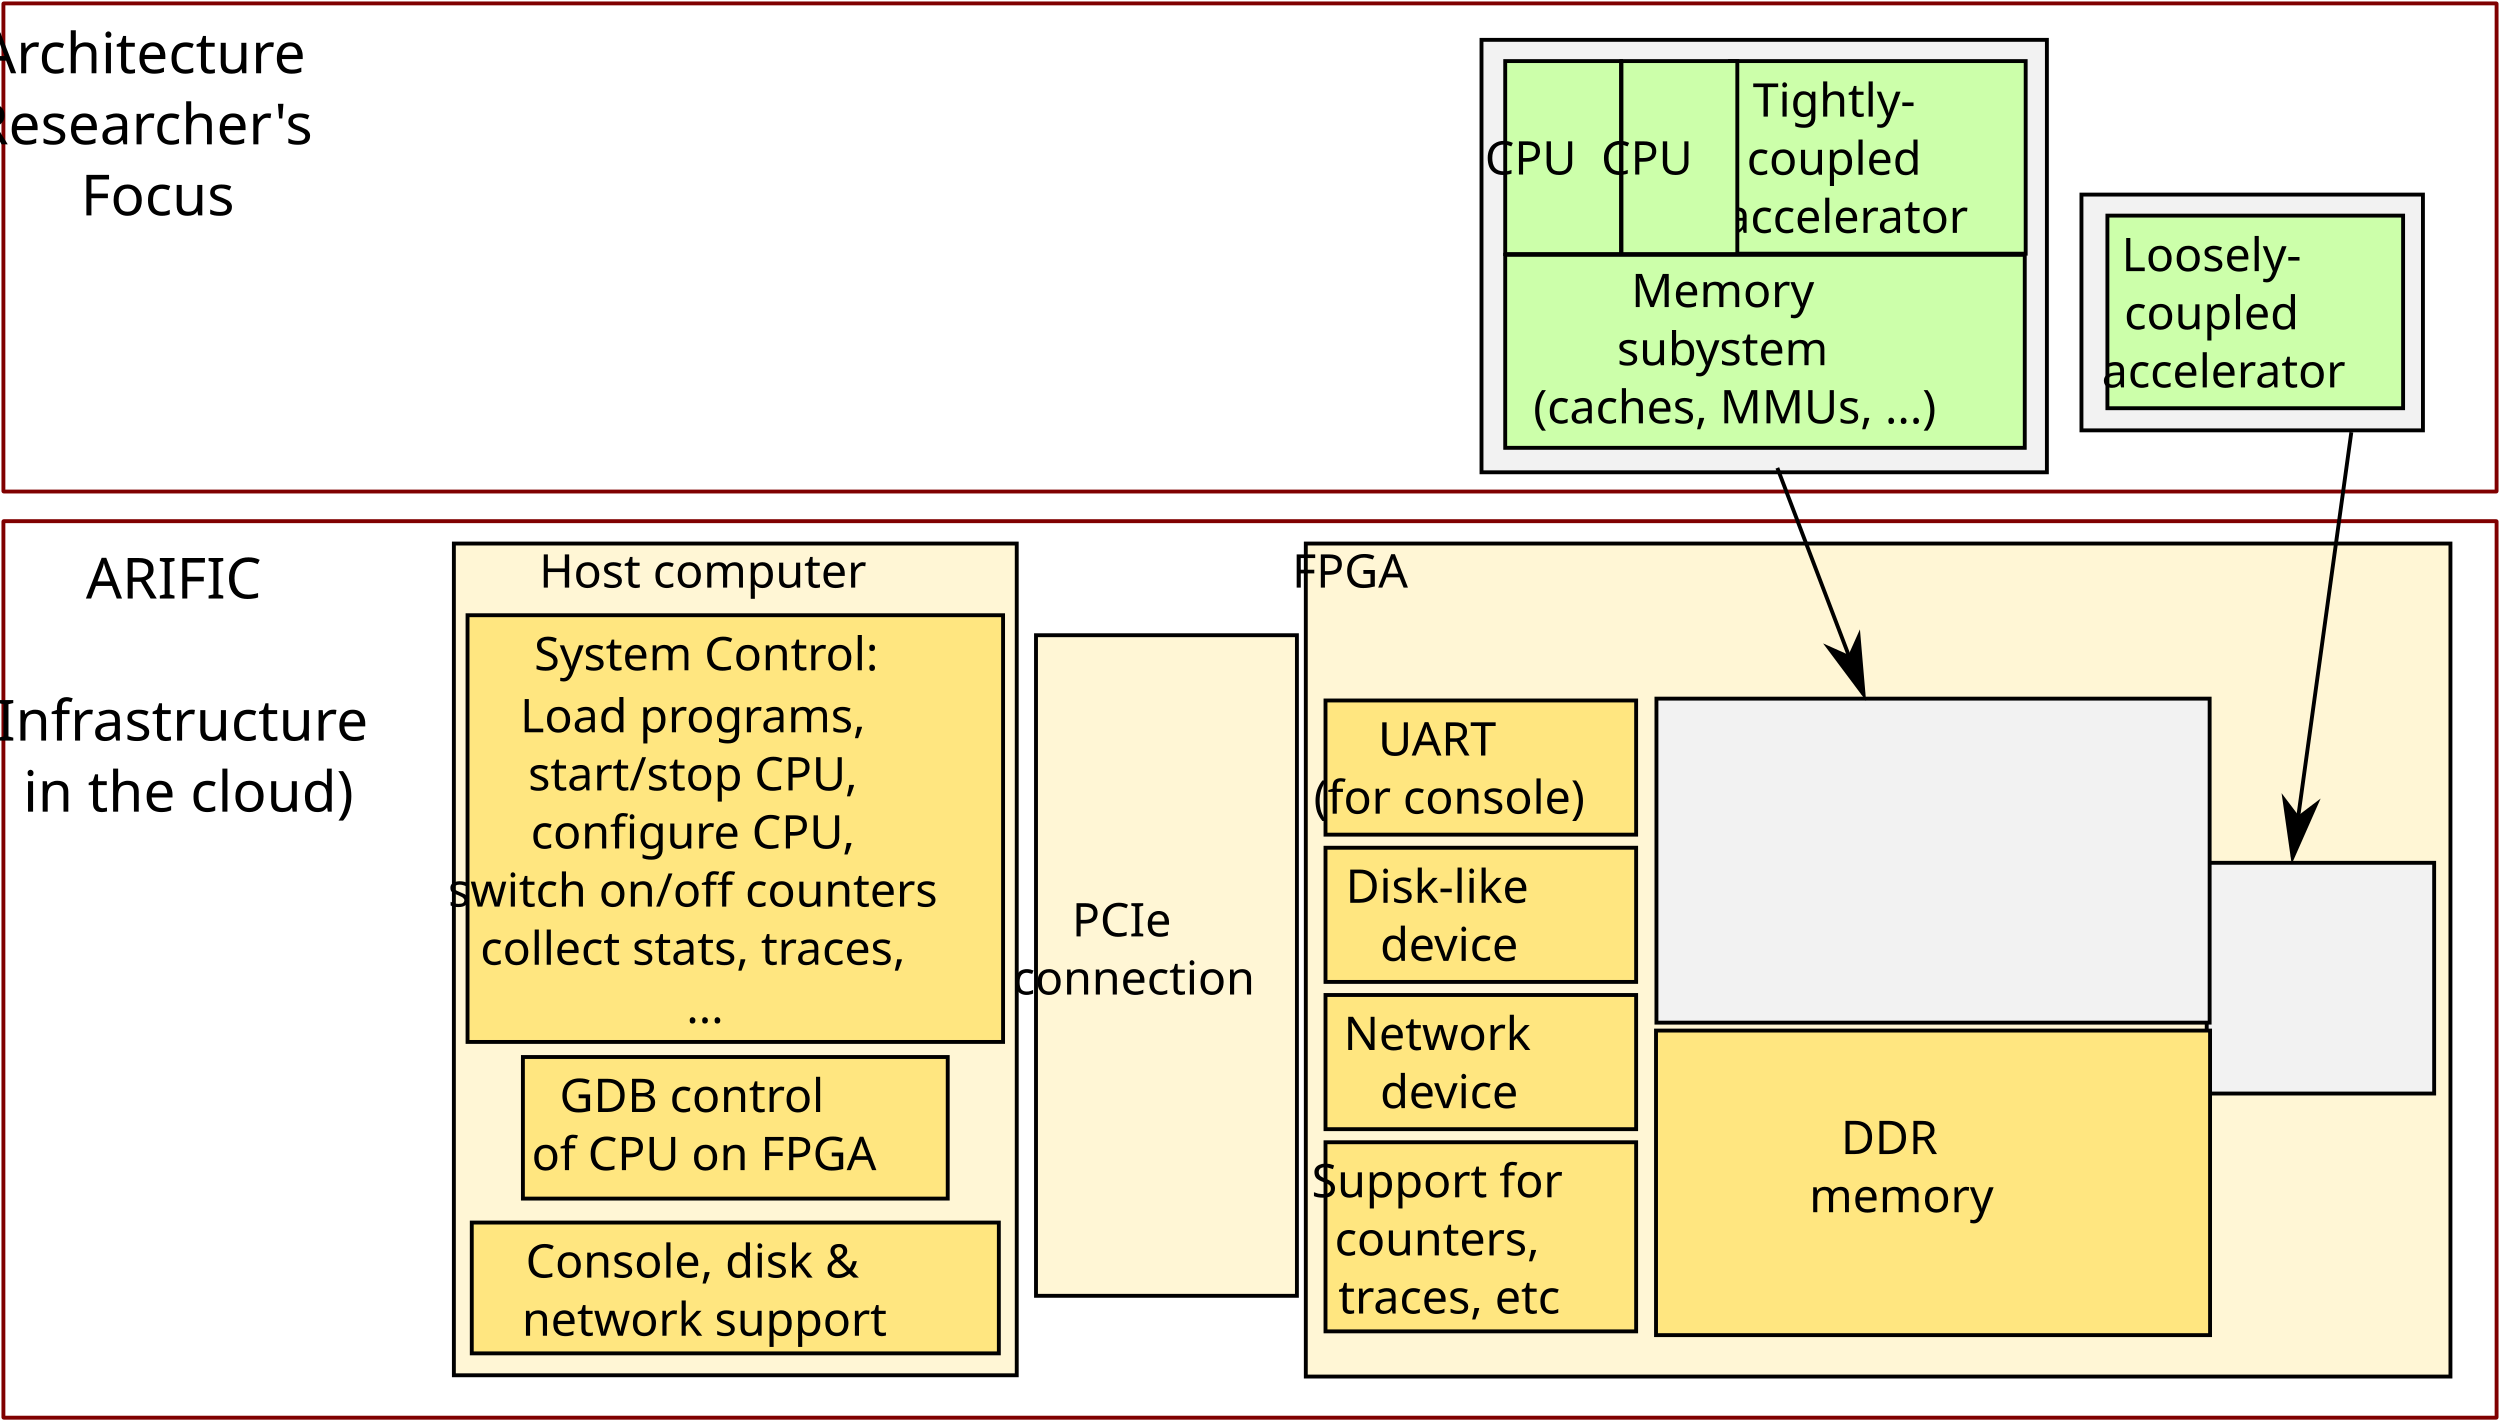
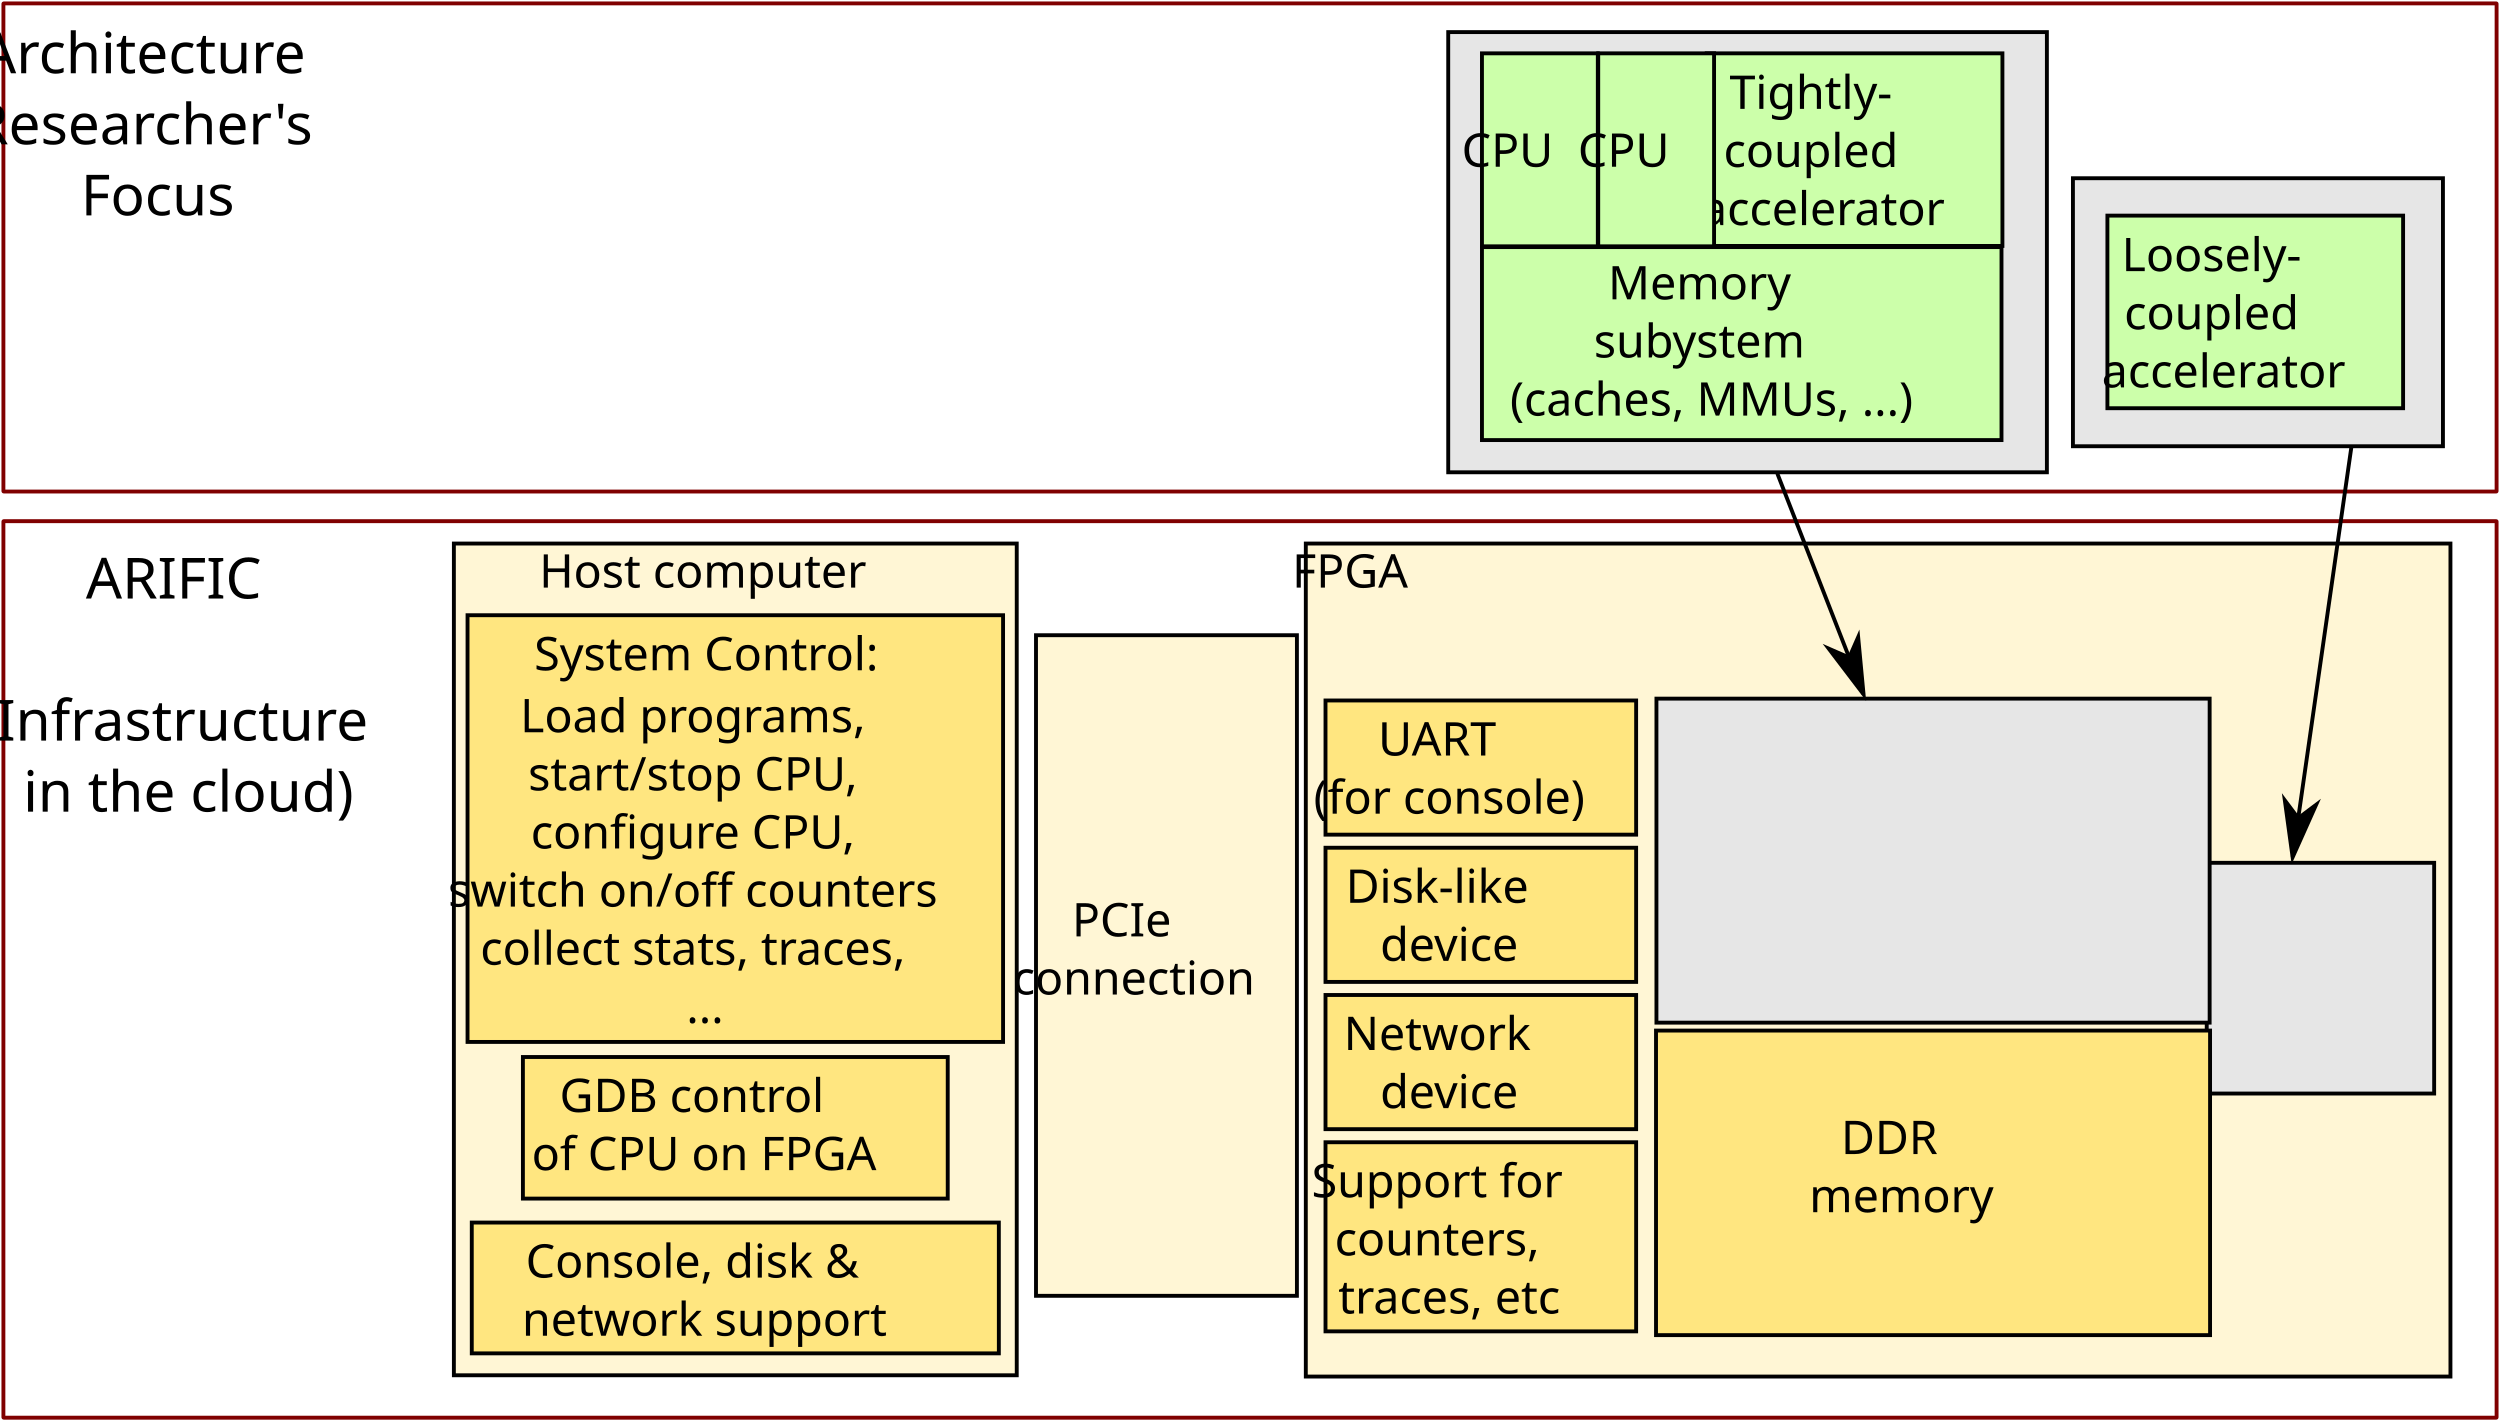
<svg xmlns="http://www.w3.org/2000/svg" width="170.689mm" height="97.028mm" viewBox="0 0 170.689 97.028" version="1.1" id="svg5">
  <defs id="defs2">
    <marker style="overflow:visible;" id="marker15745" refX="0.0" refY="0.0" orient="auto">
      <path transform="scale(0.8) rotate(180) translate(12.5,0)" style="fill-rule:evenodd;fill:context-stroke;stroke:context-stroke;stroke-width:1.0pt;" d="M 0.0,0.0 L 5.0,-5.0 L -12.5,0.0 L 5.0,5.0 L 0.0,0.0 z " id="path15487" />
    </marker>
    <marker style="overflow:visible" id="Arrow1Lend" refX="0" refY="0" orient="auto">
      <path transform="matrix(-0.8,0,0,-0.8,-10,0)" style="fill:context-stroke;fill-rule:evenodd;stroke:context-stroke;stroke-width:1pt" d="M 0,0 5,-5 -12.5,0 5,5 Z" id="path86018" />
    </marker>
    <marker style="overflow:visible" id="Arrow1Mend" refX="0" refY="0" orient="auto">
      <path transform="matrix(-0.4,0,0,-0.4,-4,0)" style="fill:context-stroke;fill-rule:evenodd;stroke:context-stroke;stroke-width:1pt" d="M 0,0 5,-5 -12.5,0 5,5 Z" id="path86024" />
    </marker>
  </defs>
  <g id="layer1" transform="translate(-20.69551,-51.08027)">
-     <rect style="fill:#000000;fill-opacity:0;stroke:#800000;stroke-width:0.265;stroke-linecap:round;stroke-miterlimit:4;stroke-dasharray:none" id="rect940" width="170.224" height="61.212" x="20.928" y="86.663" rx="0.023" ry="0.023" />
-     <rect style="fill:#000000;fill-opacity:0;stroke:#800000;stroke-width:0.265;stroke-linecap:round;stroke-miterlimit:4;stroke-dasharray:none" id="rect1017" width="170.224" height="33.326" x="20.928" y="51.313" rx="0.023" ry="0.023" />
-     <rect style="opacity:1;fill:#f2f2f2;stroke:#000000;stroke-width:0.265" id="rect69871" width="23.315" height="16.097" x="162.808" y="64.366" ry="0" rx="0" />
-     <rect style="opacity:1;fill:#f2f2f2;stroke:#000000;stroke-width:0.265" id="rect69869" width="38.602" height="29.525" x="121.846" y="53.801" ry="0" rx="0" />
+     <rect style="fill:#f2f2f2;fill-opacity:0;stroke:#800000;stroke-width:0.265;stroke-linecap:round;stroke-miterlimit:4;stroke-dasharray:none" id="rect940" width="170.224" height="61.212" x="20.928" y="86.663" rx="0.023" ry="0.023" />
+     <rect style="fill:#f2f2f2;fill-opacity:0;stroke:#800000;stroke-width:0.265;stroke-linecap:round;stroke-miterlimit:4;stroke-dasharray:none" id="rect1017" width="170.224" height="33.326" x="20.928" y="51.313" rx="0.023" ry="0.023" />
+     <rect style="opacity:1;fill:#e6e6e6;stroke:#000000;stroke-width:0.265;fill-opacity:1" id="rect69871" width="25.263" height="18.299" x="162.226" y="63.249" ry="0" rx="0" />
+     <rect style="opacity:1;fill:#e6e6e6;fill-opacity:1;stroke:#000000;stroke-width:0.265" id="rect69869" width="40.874" height="30.054" x="119.574" y="53.272" ry="0" rx="0" />
    <rect style="opacity:1;fill:#fff6d5;stroke:#000000;stroke-width:0.265" id="rect27352" width="78.151" height="56.874" x="109.85" y="88.191" ry="0" rx="0" />
-     <rect style="opacity:1;fill:#f2f2f2;stroke:#000000;stroke-width:0.265" id="rect45668" width="15.528" height="15.753" x="171.361" y="109.989" ry="0" rx="0" />
-     <rect style="opacity:1;fill:#f2f2f2;stroke:#000000;stroke-width:0.265" id="rect26085" width="37.77" height="22.122" x="133.79" y="98.78" ry="0" rx="0" />
-     <rect style="opacity:1;fill:#ccffaa;stroke:#000000;stroke-width:0.265" id="rect31" width="7.91" height="13.176" x="123.465" y="55.251" ry="0" rx="0" />
-     <text xml:space="preserve" style="font-style:normal;font-weight:normal;font-size:3.175px;line-height:1.25;font-family:sans-serif;text-align:center;letter-spacing:0px;word-spacing:0px;text-anchor:middle;opacity:1;fill:#000000;fill-opacity:1;stroke:none;stroke-width:0.265" x="127.269" y="62.994" id="text1699">
-       <tspan id="tspan1697" style="font-size:3.175px;text-align:center;text-anchor:middle;stroke-width:0.265" x="127.269" y="62.994">CPU</tspan>
+     <rect style="opacity:1;fill:#e6e6e6;stroke:#000000;stroke-width:0.265" id="rect45668" width="15.528" height="15.753" x="171.361" y="109.989" ry="0" rx="0" />
+     <rect style="opacity:1;fill:#e6e6e6;stroke:#000000;stroke-width:0.265" id="rect26085" width="37.77" height="22.122" x="133.79" y="98.78" ry="0" rx="0" />
+     <rect style="opacity:1;fill:#ccffaa;stroke:#000000;stroke-width:0.265" id="rect31" width="7.91" height="13.176" x="121.877" y="54.722" ry="0" rx="0" />
+     <text xml:space="preserve" style="font-style:normal;font-weight:normal;font-size:3.175px;line-height:1.25;font-family:sans-serif;text-align:center;letter-spacing:0px;word-spacing:0px;text-anchor:middle;opacity:1;fill:#000000;fill-opacity:1;stroke:none;stroke-width:0.265" x="125.682" y="62.465" id="text1699">
+       <tspan id="tspan1697" style="font-size:3.175px;text-align:center;text-anchor:middle;stroke-width:0.265" x="125.682" y="62.465">CPU</tspan>
    </text>
-     <rect style="opacity:1;fill:#ccffaa;stroke:#000000;stroke-width:0.265" id="rect14251" width="20.189" height="13.15" x="138.811" y="55.251" ry="0" rx="0" />
-     <text xml:space="preserve" style="font-style:normal;font-weight:normal;font-size:3.175px;line-height:1.25;font-family:sans-serif;text-align:center;letter-spacing:0px;word-spacing:0px;text-anchor:middle;opacity:1;fill:#000000;fill-opacity:1;stroke:none;stroke-width:0.265" x="148.81" y="59.041" id="text14255">
-       <tspan id="tspan14253" style="font-size:3.175px;text-align:center;text-anchor:middle;stroke-width:0.265" x="148.81" y="59.041">Tightly-</tspan>
-       <tspan style="font-size:3.175px;text-align:center;text-anchor:middle;stroke-width:0.265" x="148.81" y="63.009" id="tspan14665">coupled</tspan>
-       <tspan style="font-size:3.175px;text-align:center;text-anchor:middle;stroke-width:0.265" x="148.81" y="66.978" id="tspan14757">accelerator</tspan>
+     <rect style="opacity:1;fill:#ccffaa;stroke:#000000;stroke-width:0.265" id="rect14251" width="20.189" height="13.15" x="137.223" y="54.722" ry="0" rx="0" />
+     <text xml:space="preserve" style="font-style:normal;font-weight:normal;font-size:3.175px;line-height:1.25;font-family:sans-serif;text-align:center;letter-spacing:0px;word-spacing:0px;text-anchor:middle;opacity:1;fill:#000000;fill-opacity:1;stroke:none;stroke-width:0.265" x="147.222" y="58.512" id="text14255">
+       <tspan id="tspan14253" style="font-size:3.175px;text-align:center;text-anchor:middle;stroke-width:0.265" x="147.222" y="58.512">Tightly-</tspan>
+       <tspan style="font-size:3.175px;text-align:center;text-anchor:middle;stroke-width:0.265" x="147.222" y="62.48" id="tspan14665">coupled</tspan>
+       <tspan style="font-size:3.175px;text-align:center;text-anchor:middle;stroke-width:0.265" x="147.222" y="66.449" id="tspan14757">accelerator</tspan>
    </text>
-     <rect style="opacity:1;fill:#ccffaa;stroke:#000000;stroke-width:0.265" id="rect20313" width="35.472" height="13.176" x="123.465" y="68.48" ry="0" rx="0" />
-     <text xml:space="preserve" style="font-style:normal;font-weight:normal;font-size:3.175px;line-height:1.25;font-family:sans-serif;text-align:center;letter-spacing:0px;word-spacing:0px;text-anchor:middle;opacity:1;fill:#000000;fill-opacity:1;stroke:none;stroke-width:0.265" x="141.2" y="72.047" id="text20317">
-       <tspan id="tspan20315" style="font-size:3.175px;text-align:center;text-anchor:middle;stroke-width:0.265" x="141.2" y="72.047">Memory</tspan>
-       <tspan style="font-size:3.175px;text-align:center;text-anchor:middle;stroke-width:0.265" x="141.2" y="76.016" id="tspan21348">subystem</tspan>
-       <tspan style="font-size:3.175px;text-align:center;text-anchor:middle;stroke-width:0.265" x="141.2" y="79.985" id="tspan21922">(caches, MMUs, ...)</tspan>
+     <rect style="opacity:1;fill:#ccffaa;stroke:#000000;stroke-width:0.265" id="rect20313" width="35.472" height="13.176" x="121.877" y="67.951" ry="0" rx="0" />
+     <text xml:space="preserve" style="font-style:normal;font-weight:normal;font-size:3.175px;line-height:1.25;font-family:sans-serif;text-align:center;letter-spacing:0px;word-spacing:0px;text-anchor:middle;opacity:1;fill:#000000;fill-opacity:1;stroke:none;stroke-width:0.265" x="139.613" y="71.518" id="text20317">
+       <tspan id="tspan20315" style="font-size:3.175px;text-align:center;text-anchor:middle;stroke-width:0.265" x="139.613" y="71.518">Memory</tspan>
+       <tspan style="font-size:3.175px;text-align:center;text-anchor:middle;stroke-width:0.265" x="139.613" y="75.487" id="tspan21348">subystem</tspan>
+       <tspan style="font-size:3.175px;text-align:center;text-anchor:middle;stroke-width:0.265" x="139.613" y="79.455" id="tspan21922">(caches, MMUs, ...)</tspan>
    </text>
    <rect style="opacity:1;fill:#ffe680;stroke:#000000;stroke-width:0.265" id="rect27498" width="37.828" height="20.794" x="133.761" y="121.443" ry="0" rx="0" />
    <text xml:space="preserve" style="font-style:normal;font-weight:normal;font-size:3.175px;line-height:1.25;font-family:sans-serif;text-align:center;letter-spacing:0px;word-spacing:0px;text-anchor:middle;opacity:1;fill:#000000;fill-opacity:1;stroke:none;stroke-width:0.265" x="152.578" y="129.873" id="text27502">
      <tspan id="tspan27500" style="font-size:3.175px;text-align:center;text-anchor:middle;stroke-width:0.265" x="152.578" y="129.873">DDR</tspan>
      <tspan style="font-size:3.175px;text-align:center;text-anchor:middle;stroke-width:0.265" x="152.578" y="133.841" id="tspan29316">memory</tspan>
    </text>
    <rect style="opacity:1;fill:#ccffaa;stroke:#000000;stroke-width:0.265" id="rect43004" width="20.189" height="13.15" x="164.58" y="65.802" ry="0" rx="0" />
    <text xml:space="preserve" style="font-style:normal;font-weight:normal;font-size:3.175px;line-height:1.25;font-family:sans-serif;text-align:center;letter-spacing:0px;word-spacing:0px;text-anchor:middle;opacity:1;fill:#000000;fill-opacity:1;stroke:none;stroke-width:0.265" x="174.58" y="69.592" id="text43012">
      <tspan id="tspan43006" style="font-size:3.175px;text-align:center;text-anchor:middle;stroke-width:0.265" x="174.58" y="69.592">Loosely-</tspan>
      <tspan style="font-size:3.175px;text-align:center;text-anchor:middle;stroke-width:0.265" x="174.58" y="73.56" id="tspan43008">coupled</tspan>
      <tspan style="font-size:3.175px;text-align:center;text-anchor:middle;stroke-width:0.265" x="174.58" y="77.529" id="tspan43010">accelerator</tspan>
    </text>
    <rect style="opacity:1;fill:#ffe680;stroke:#000000;stroke-width:0.265" id="rect45915" width="21.209" height="9.161" x="111.195" y="98.906" ry="0" rx="0" />
    <text xml:space="preserve" style="font-style:normal;font-weight:normal;font-size:3.175px;line-height:1.25;font-family:sans-serif;text-align:center;letter-spacing:0px;word-spacing:0px;text-anchor:middle;opacity:1;fill:#000000;fill-opacity:1;stroke:none;stroke-width:0.265" x="121.707" y="102.662" id="text45921">
      <tspan style="font-size:3.175px;text-align:center;text-anchor:middle;stroke-width:0.265" x="121.707" y="102.662" id="tspan46277">UART</tspan>
      <tspan style="font-size:3.175px;text-align:center;text-anchor:middle;stroke-width:0.265" x="121.707" y="106.63" id="tspan46343">(for console)</tspan>
    </text>
    <rect style="opacity:1;fill:#ffe680;stroke:#000000;stroke-width:0.265" id="rect47655" width="21.209" height="9.161" x="111.195" y="108.96" ry="0" rx="0" />
    <text xml:space="preserve" style="font-style:normal;font-weight:normal;font-size:3.175px;line-height:1.25;font-family:sans-serif;text-align:center;letter-spacing:0px;word-spacing:0px;text-anchor:middle;opacity:1;fill:#000000;fill-opacity:1;stroke:none;stroke-width:0.265" x="121.707" y="112.716" id="text47661">
      <tspan style="font-size:3.175px;text-align:center;text-anchor:middle;stroke-width:0.265" x="121.707" y="112.716" id="tspan48215">Disk-like</tspan>
      <tspan style="font-size:3.175px;text-align:center;text-anchor:middle;stroke-width:0.265" x="121.707" y="116.684" id="tspan48273">device</tspan>
    </text>
    <rect style="opacity:1;fill:#ffe680;stroke:#000000;stroke-width:0.265" id="rect47663" width="21.209" height="9.161" x="111.195" y="119.014" ry="0" rx="0" />
    <text xml:space="preserve" style="font-style:normal;font-weight:normal;font-size:3.175px;line-height:1.25;font-family:sans-serif;text-align:center;letter-spacing:0px;word-spacing:0px;text-anchor:middle;opacity:1;fill:#000000;fill-opacity:1;stroke:none;stroke-width:0.265" x="121.707" y="122.77" id="text47669">
      <tspan style="font-size:3.175px;text-align:center;text-anchor:middle;stroke-width:0.265" x="121.707" y="122.77" id="tspan47667">Network</tspan>
      <tspan style="font-size:3.175px;text-align:center;text-anchor:middle;stroke-width:0.265" x="121.707" y="126.738" id="tspan50647">device</tspan>
    </text>
    <rect style="opacity:1;fill:#ffe680;stroke:#000000;stroke-width:0.265" id="rect54147" width="21.209" height="12.912" x="111.195" y="129.068" ry="0" rx="0" />
    <text xml:space="preserve" style="font-style:normal;font-weight:normal;font-size:3.175px;line-height:1.25;font-family:sans-serif;text-align:center;letter-spacing:0px;word-spacing:0px;text-anchor:middle;opacity:1;fill:#000000;fill-opacity:1;stroke:none;stroke-width:0.265" x="121.707" y="132.824" id="text54153">
      <tspan style="font-size:3.175px;text-align:center;text-anchor:middle;stroke-width:0.265" x="121.707" y="132.824" id="tspan54151">Support for</tspan>
      <tspan style="font-size:3.175px;text-align:center;text-anchor:middle;stroke-width:0.265" x="121.707" y="136.793" id="tspan56301">counters,</tspan>
      <tspan style="font-size:3.175px;text-align:center;text-anchor:middle;stroke-width:0.265" x="121.707" y="140.761" id="tspan56573">traces, etc</tspan>
    </text>
    <rect style="opacity:1;fill:#fff6d5;stroke:#000000;stroke-width:0.265" id="rect58135" width="38.43" height="56.787" x="51.684" y="88.191" ry="0" rx="0" />
    <rect style="opacity:1;fill:#fff6d5;stroke:#000000;stroke-width:0.265" id="rect58137" width="17.814" height="45.103" x="91.429" y="94.45" ry="0" rx="0" />
    <text xml:space="preserve" style="font-style:normal;font-weight:normal;font-size:3.175px;line-height:1.25;font-family:sans-serif;text-align:center;letter-spacing:0px;word-spacing:0px;text-anchor:middle;opacity:1;fill:#000000;fill-opacity:1;stroke:none;stroke-width:0.265" x="114.933" y="91.198" id="text58143">
      <tspan style="font-size:3.175px;text-align:center;text-anchor:middle;stroke-width:0.265" x="114.933" y="91.198" id="tspan60887">FPGA</tspan>
    </text>
    <text xml:space="preserve" style="font-style:normal;font-weight:normal;font-size:3.175px;line-height:1.25;font-family:sans-serif;text-align:center;letter-spacing:0px;word-spacing:0px;text-anchor:middle;opacity:1;fill:#000000;fill-opacity:1;stroke:none;stroke-width:0.265" x="100.169" y="115.012" id="text63745">
      <tspan style="font-size:3.175px;text-align:center;text-anchor:middle;stroke-width:0.265" x="100.169" y="115.012" id="tspan63741">PCIe</tspan>
      <tspan style="font-size:3.175px;text-align:center;text-anchor:middle;stroke-width:0.265" x="100.169" y="118.98" id="tspan63743">connection</tspan>
    </text>
    <text xml:space="preserve" style="font-style:normal;font-weight:normal;font-size:3.175px;line-height:1.25;font-family:sans-serif;text-align:center;letter-spacing:0px;word-spacing:0px;text-anchor:middle;opacity:1;fill:#000000;fill-opacity:1;stroke:none;stroke-width:0.265" x="70.743" y="91.198" id="text64841">
      <tspan style="font-size:3.175px;text-align:center;text-anchor:middle;stroke-width:0.265" x="70.743" y="91.198" id="tspan64839">Host computer</tspan>
    </text>
    <rect style="opacity:1;fill:#ffe680;stroke:#000000;stroke-width:0.265" id="rect69927" width="36.564" height="29.134" x="52.617" y="93.085" ry="0" rx="0" />
    <text xml:space="preserve" style="font-style:normal;font-weight:normal;font-size:3.175px;line-height:1.25;font-family:sans-serif;text-align:center;letter-spacing:0px;word-spacing:0px;text-anchor:middle;opacity:1;fill:#000000;fill-opacity:1;stroke:none;stroke-width:0.265" x="70.98" y="96.841" id="text69935">
      <tspan style="font-size:3.175px;text-align:center;text-anchor:middle;stroke-width:0.265" x="70.98" y="96.841" id="tspan72138">System Control:</tspan>
    </text>
    <rect style="opacity:1;fill:#ffe680;stroke:#000000;stroke-width:0.265" id="rect75484" width="29.005" height="9.667" x="56.397" y="123.248" ry="0" rx="0" />
    <text xml:space="preserve" style="font-style:normal;font-weight:normal;font-size:3.175px;line-height:1.25;font-family:sans-serif;text-align:center;letter-spacing:0px;word-spacing:0px;text-anchor:middle;opacity:1;fill:#000000;fill-opacity:1;stroke:none;stroke-width:0.265" x="70.825" y="127.003" id="text75488">
      <tspan style="font-size:3.175px;text-align:center;text-anchor:middle;stroke-width:0.265" x="70.825" y="127.003" id="tspan75486">GDB control</tspan>
      <tspan style="font-size:3.175px;text-align:center;text-anchor:middle;stroke-width:0.265" x="70.825" y="130.972" id="tspan76080">of CPU on FPGA</tspan>
    </text>
    <text xml:space="preserve" style="font-style:normal;font-weight:normal;font-size:3.175px;line-height:1.25;font-family:sans-serif;text-align:center;letter-spacing:0px;word-spacing:0px;text-anchor:middle;opacity:1;fill:#000000;fill-opacity:1;stroke:none;stroke-width:0.265" x="70.89" y="101.074" id="text80788">
      <tspan style="font-size:3.175px;text-align:center;text-anchor:middle;stroke-width:0.265" x="70.89" y="101.074" id="tspan80786">Load programs,</tspan>
      <tspan style="font-size:3.175px;text-align:center;text-anchor:middle;stroke-width:0.265" x="70.89" y="105.043" id="tspan81312">start/stop CPU,</tspan>
      <tspan style="font-size:3.175px;text-align:center;text-anchor:middle;stroke-width:0.265" x="70.89" y="109.011" id="tspan81440">configure CPU,</tspan>
      <tspan style="font-size:3.175px;text-align:center;text-anchor:middle;stroke-width:0.265" x="70.89" y="112.98" id="tspan81442">switch on/off counters</tspan>
      <tspan style="font-size:3.175px;text-align:center;text-anchor:middle;stroke-width:0.265" x="70.89" y="116.949" id="tspan81928">collect stats, traces,</tspan>
      <tspan style="font-size:3.175px;text-align:center;text-anchor:middle;stroke-width:0.265" x="70.89" y="120.918" id="tspan83230">...</tspan>
    </text>
    <text xml:space="preserve" style="font-style:normal;font-weight:normal;font-size:3.881px;line-height:1.25;font-family:sans-serif;text-align:center;letter-spacing:0px;word-spacing:0px;text-anchor:middle;opacity:1;fill:#000000;fill-opacity:1;stroke:none;stroke-width:0.265" x="33.981" y="56.082" id="text86455">
      <tspan style="font-size:3.881px;text-align:center;text-anchor:middle;stroke-width:0.265" x="33.981" y="56.082" id="tspan105446">Architecture</tspan>
      <tspan style="font-size:3.881px;text-align:center;text-anchor:middle;stroke-width:0.265" x="33.981" y="60.933" id="tspan9833">Researcher's</tspan>
      <tspan style="font-size:3.881px;text-align:center;text-anchor:middle;stroke-width:0.265" x="33.981" y="65.784" id="tspan4029">Focus</tspan>
    </text>
    <text xml:space="preserve" style="font-style:normal;font-weight:normal;font-size:3.881px;line-height:1.25;font-family:sans-serif;text-align:center;letter-spacing:0px;word-spacing:0px;text-anchor:middle;opacity:1;fill:#000000;fill-opacity:1;stroke:none;stroke-width:0.265" x="36.087" y="91.944" id="text89503">
      <tspan style="font-size:3.881px;text-align:center;text-anchor:middle;stroke-width:0.265" x="36.087" y="91.944" id="tspan106939">ARIFIC</tspan>
      <tspan style="font-size:3.881px;text-align:center;text-anchor:middle;stroke-width:0.265" x="36.087" y="96.795" id="tspan12114" />
      <tspan style="font-size:3.881px;text-align:center;text-anchor:middle;stroke-width:0.265" x="36.087" y="101.646" id="tspan12998">(Infrastructure</tspan>
      <tspan style="font-size:3.881px;text-align:center;text-anchor:middle;stroke-width:0.265" x="36.087" y="106.496" id="tspan29541">in the cloud)</tspan>
    </text>
    <rect style="opacity:1;fill:#ffe680;stroke:#000000;stroke-width:0.265" id="rect1986" width="35.986" height="8.931" x="52.906" y="134.551" ry="0" rx="0" />
    <text xml:space="preserve" style="font-style:normal;font-weight:normal;font-size:3.175px;line-height:1.25;font-family:sans-serif;text-align:center;letter-spacing:0px;word-spacing:0px;text-anchor:middle;opacity:1;fill:#000000;fill-opacity:1;stroke:none;stroke-width:0.265" x="70.859" y="138.306" id="text1990">
      <tspan style="font-size:3.175px;text-align:center;text-anchor:middle;stroke-width:0.265" x="70.859" y="138.306" id="tspan1988">Console, disk &amp;</tspan>
      <tspan style="font-size:3.175px;text-align:center;text-anchor:middle;stroke-width:0.265" x="70.859" y="142.275" id="tspan22857">network support</tspan>
    </text>
-     <path style="fill:none;stroke:#000000;stroke-width:0.265px;stroke-linecap:butt;stroke-linejoin:miter;stroke-opacity:1;marker-end:url(#Arrow1Lend)" d="m 181.234,80.589 -4.003,28.984" id="path86371" />
-     <path style="fill:none;stroke:#000000;stroke-width:0.265px;stroke-linecap:butt;stroke-linejoin:miter;stroke-opacity:1;marker-end:url(#Arrow1Lend)" d="m 142.045,83.027 5.874,15.424" id="path86013" />
-     <rect style="opacity:1;fill:#ccffaa;stroke:#000000;stroke-width:0.265" id="rect1114" width="7.91" height="13.176" x="131.402" y="55.251" ry="0" rx="0" />
-     <text xml:space="preserve" style="font-style:normal;font-weight:normal;font-size:3.175px;line-height:1.25;font-family:sans-serif;text-align:center;letter-spacing:0px;word-spacing:0px;text-anchor:middle;opacity:1;fill:#000000;fill-opacity:1;stroke:none;stroke-width:0.265" x="135.207" y="62.994" id="text1118">
-       <tspan id="tspan1116" style="font-size:3.175px;text-align:center;text-anchor:middle;stroke-width:0.265" x="135.207" y="62.994">CPU</tspan>
+     <path style="fill:none;stroke:#000000;stroke-width:0.265px;stroke-linecap:butt;stroke-linejoin:miter;stroke-opacity:1;marker-end:url(#Arrow1Lend)" d="M 181.234,81.623 177.23,109.579" id="path86371" />
+     <path style="fill:none;stroke:#000000;stroke-width:0.265px;stroke-linecap:butt;stroke-linejoin:miter;stroke-opacity:1;marker-end:url(#Arrow1Lend)" d="m 142.045,83.413 5.874,15.045" id="path86013" />
+     <rect style="opacity:1;fill:#ccffaa;stroke:#000000;stroke-width:0.265" id="rect1114" width="7.91" height="13.176" x="129.815" y="54.722" ry="0" rx="0" />
+     <text xml:space="preserve" style="font-style:normal;font-weight:normal;font-size:3.175px;line-height:1.25;font-family:sans-serif;text-align:center;letter-spacing:0px;word-spacing:0px;text-anchor:middle;opacity:1;fill:#000000;fill-opacity:1;stroke:none;stroke-width:0.265" x="133.619" y="62.465" id="text1118">
+       <tspan id="tspan1116" style="font-size:3.175px;text-align:center;text-anchor:middle;stroke-width:0.265" x="133.619" y="62.465">CPU</tspan>
    </text>
  </g>
</svg>
